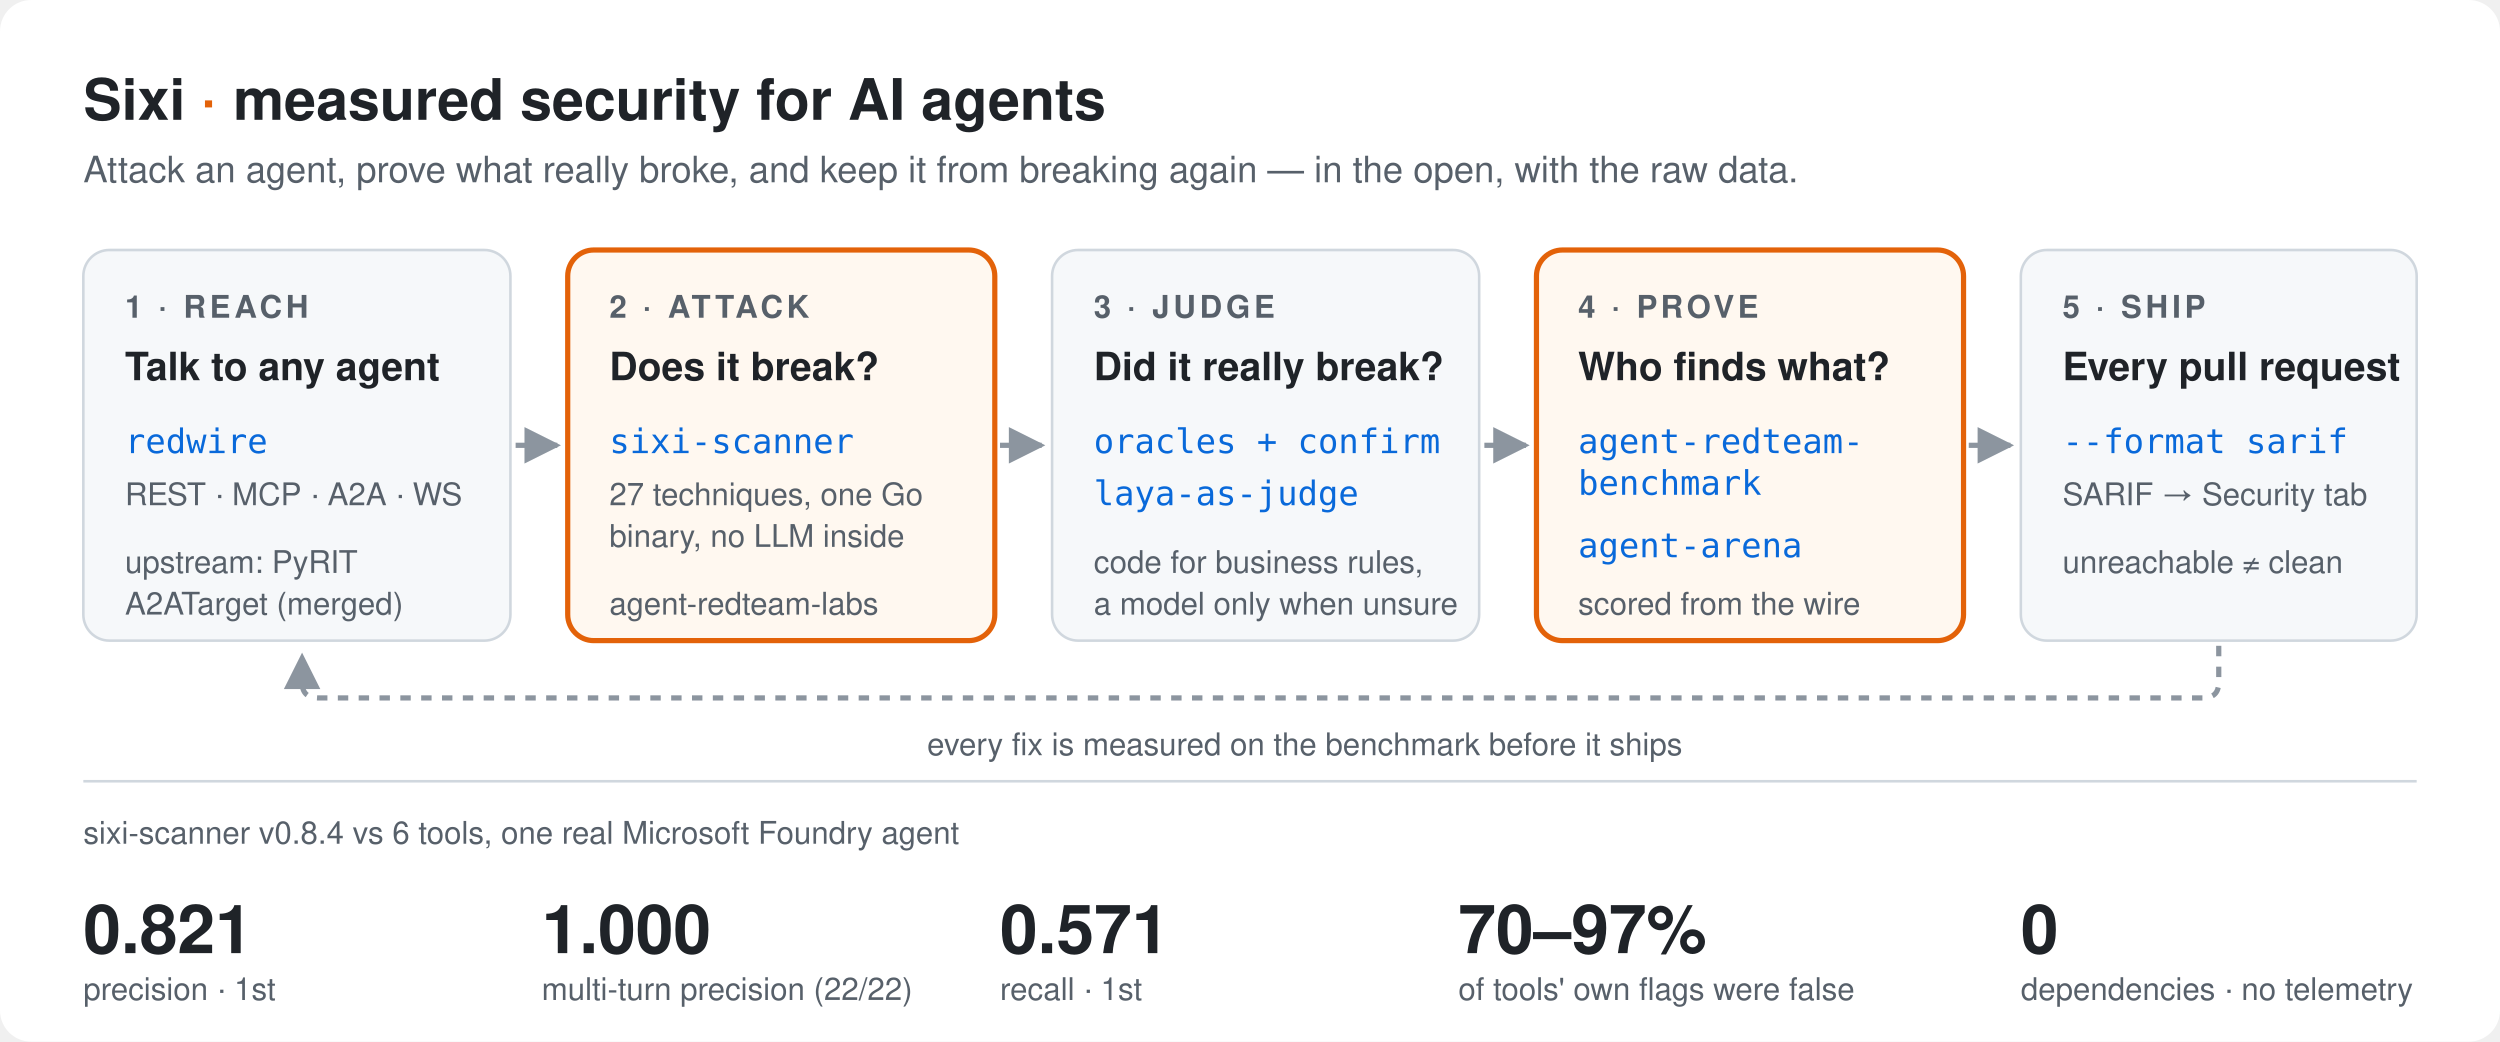
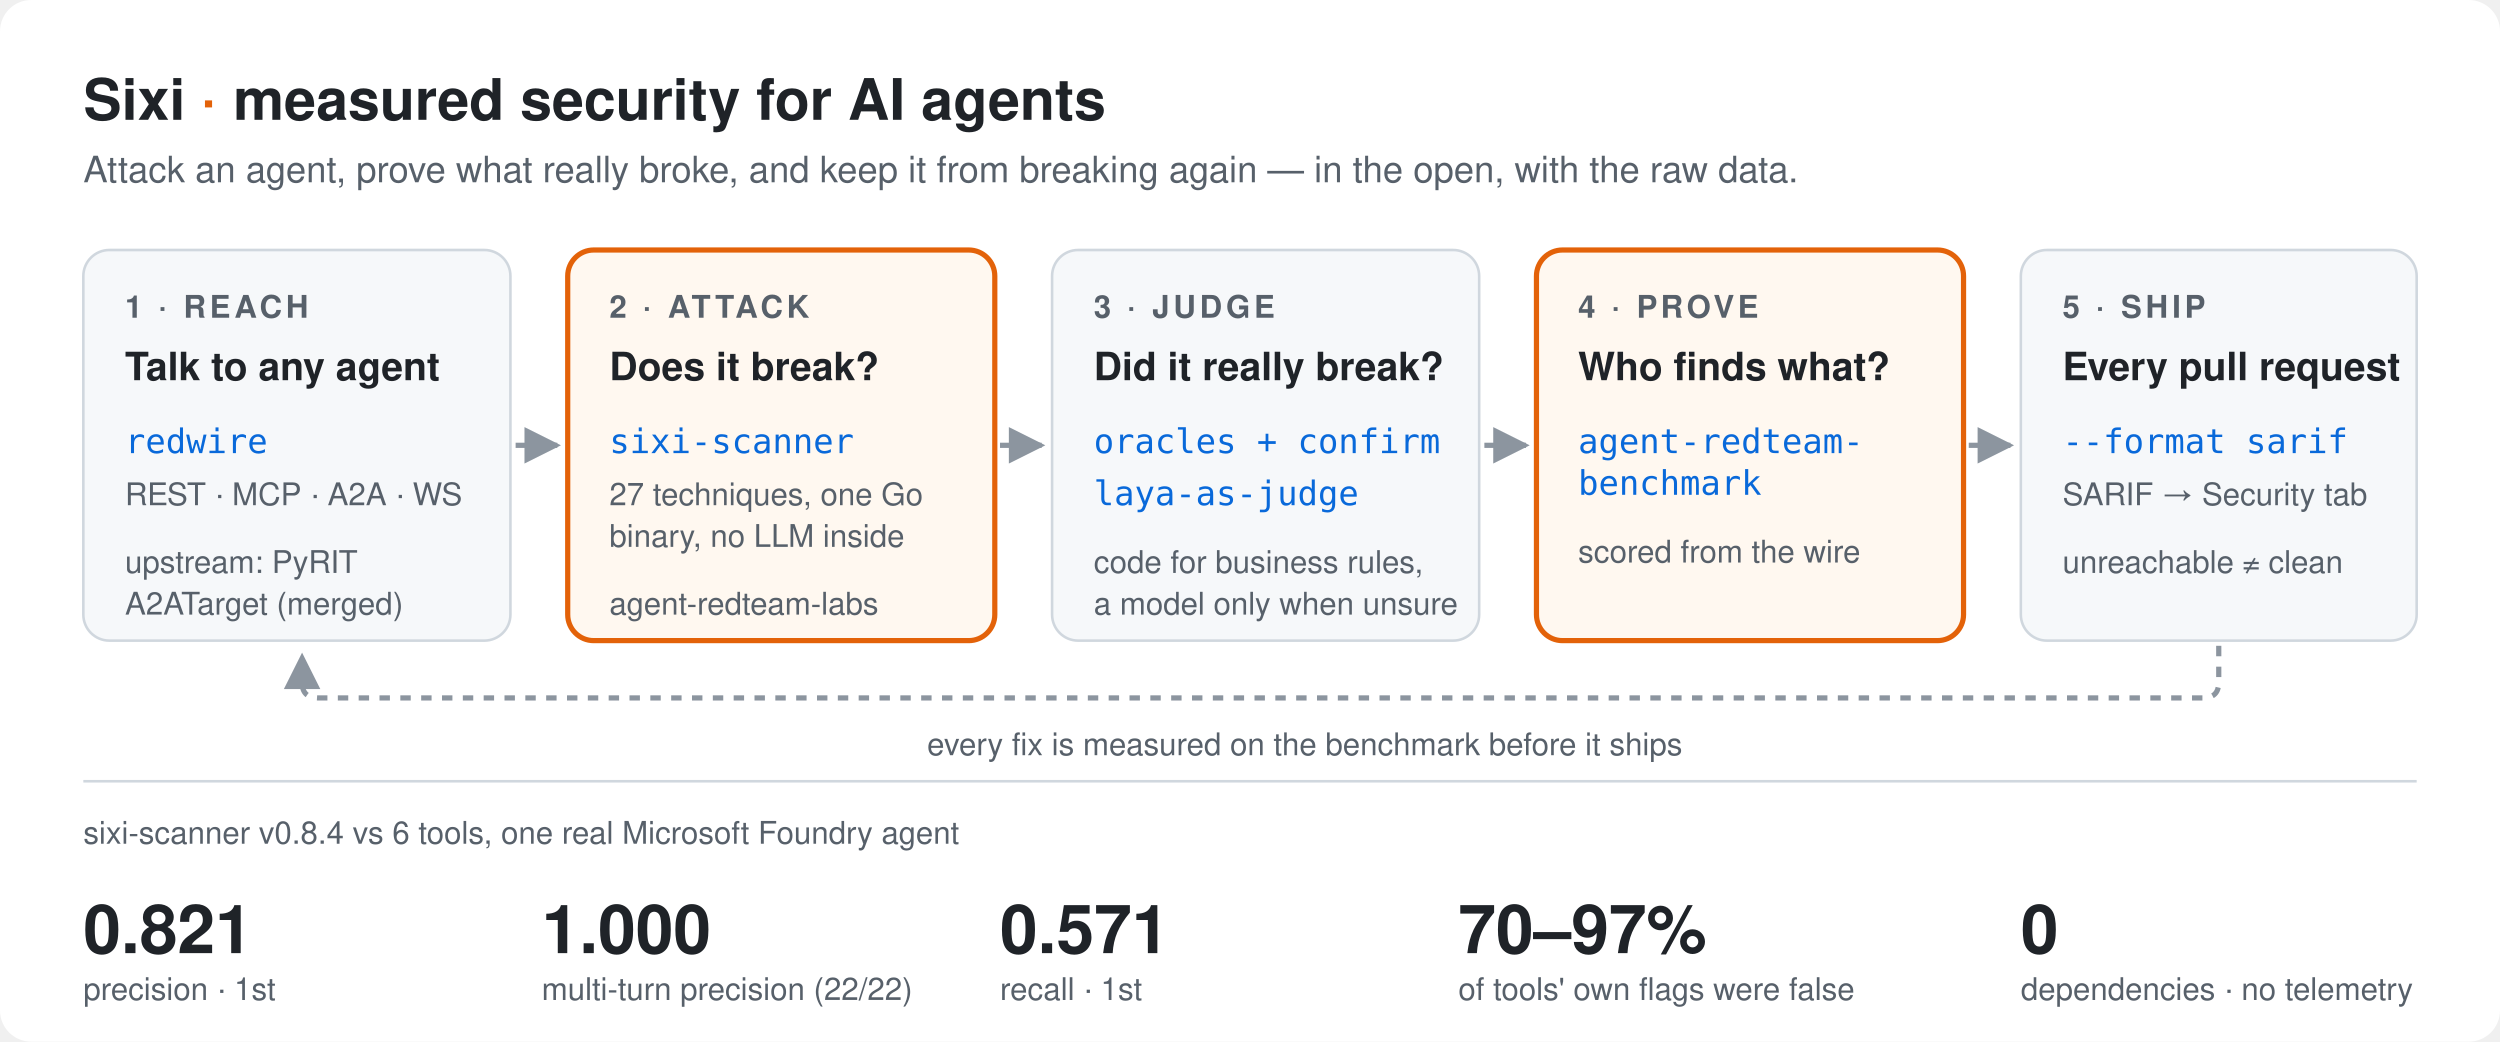
<svg xmlns="http://www.w3.org/2000/svg" viewBox="0 0 960 400" width="960" height="400" font-family="-apple-system, BlinkMacSystemFont, 'Segoe UI', Helvetica, Arial, sans-serif">
  <style>
    .bg { fill: #ffffff; }
    .card { fill: #f6f8fa; stroke: #d0d7de; }
    .core { fill: #fff8f0; stroke: #e36209; stroke-width: 2; }
    .step { fill: #57606a; font-size: 12px; font-weight: 600; letter-spacing: .12em; }
    .q { fill: #1f2328; font-size: 15px; font-weight: 600; }
    .repo { fill: #0969da; font-size: 13px; font-family: ui-monospace, SFMono-Regular, Menlo, monospace; }
    .note { fill: #57606a; font-size: 12px; }
    .title { fill: #1f2328; font-size: 22px; font-weight: 700; }
    .sub { fill: #57606a; font-size: 14px; }
    .arrow { stroke: #8c959f; stroke-width: 2; fill: none; }
    .head { fill: #8c959f; }
    .kpi { fill: #1f2328; font-size: 26px; font-weight: 700; }
    .kpil { fill: #57606a; font-size: 12px; }
    .accent { fill: #e36209; }
    .rule { stroke: #d0d7de; }
    @media (prefers-color-scheme: dark) {
      .bg { fill: #0d1117; }
      .card { fill: #161b22; stroke: #30363d; }
      .core { fill: #1f1610; stroke: #f0883e; }
      .step, .note, .sub, .kpil { fill: #8d96a0; }
      .q, .title, .kpi { fill: #e6edf3; }
      .repo { fill: #4493f8; }
      .arrow { stroke: #6e7681; }
      .head { fill: #6e7681; }
      .accent { fill: #f0883e; }
      .rule { stroke: #30363d; }
    }
  </style>
  <defs>
    <marker id="a" viewBox="0 0 10 10" refX="9" refY="5" markerWidth="7" markerHeight="7" orient="auto">
      <path class="head" d="M0,0 L10,5 L0,10 z" />
    </marker>
  </defs>
  <rect class="bg" width="960" height="400" rx="12" />
  <text class="title" x="32" y="46">Sixi <tspan class="accent">·</tspan> measured security for AI agents</text>
  <text class="sub" x="32" y="70">Attack an agent, prove what really broke, and keep it from breaking again — in the open, with the raw data.</text>
  <g>
    <rect class="card" x="32" y="96" width="164" height="150" rx="10" />
    <text class="step" x="48" y="122">1 · REACH</text>
    <text class="q" x="48" y="146">Talk to any agent</text>
    <text class="repo" x="48" y="174">redwire</text>
    <text class="note" x="48" y="194">REST · MCP · A2A · WS</text>
    <text class="note" x="48" y="220">upstream: PyRIT</text>
    <text class="note" x="48" y="236">A2ATarget (merged)</text>
  </g>
  <path class="arrow" d="M198,171 L214,171" marker-end="url(#a)" />
  <g>
    <rect class="core" x="218" y="96" width="164" height="150" rx="10" />
    <text class="step" x="234" y="122">2 · ATTACK</text>
    <text class="q" x="234" y="146">Does it break?</text>
    <text class="repo" x="234" y="174">sixi-scanner</text>
    <text class="note" x="234" y="194">27 techniques, one Go</text>
    <text class="note" x="234" y="210">binary, no LLM inside</text>
    <text class="note" x="234" y="236">agent-redteam-labs</text>
  </g>
  <path class="arrow" d="M384,171 L400,171" marker-end="url(#a)" />
  <g>
    <rect class="card" x="404" y="96" width="164" height="150" rx="10" />
    <text class="step" x="420" y="122">3 · JUDGE</text>
    <text class="q" x="420" y="146">Did it really break?</text>
    <text class="repo" x="420" y="174">oracles + confirm</text>
    <text class="repo" x="420" y="194">laya-as-judge</text>
    <text class="note" x="420" y="220">code for business rules,</text>
    <text class="note" x="420" y="236">a model only when unsure</text>
  </g>
  <path class="arrow" d="M570,171 L586,171" marker-end="url(#a)" />
  <g>
    <rect class="core" x="590" y="96" width="164" height="150" rx="10" />
    <text class="step" x="606" y="122">4 · PROVE</text>
    <text class="q" x="606" y="146">Who finds what?</text>
    <text class="repo" x="606" y="174">agent-redteam-</text>
    <text class="repo" x="606" y="190">benchmark</text>
-     <text class="repo" x="606" y="214">agent-arena</text>
-     <text class="note" x="606" y="236">scored from the wire</text>
+     <text class="note" x="606" y="216">scored from the wire</text>
  </g>
  <path class="arrow" d="M756,171 L772,171" marker-end="url(#a)" />
  <g>
    <rect class="card" x="776" y="96" width="152" height="150" rx="10" />
    <text class="step" x="792" y="122">5 · SHIP</text>
    <text class="q" x="792" y="146">Every pull request</text>
    <text class="repo" x="792" y="174">--format sarif</text>
    <text class="note" x="792" y="194">SARIF → Security tab</text>
    <text class="note" x="792" y="220">unreachable ≠ clean</text>
  </g>
  <path class="arrow" d="M852,248 L852,262 Q852,268 846,268 L122,268 Q116,268 116,262 L116,252" marker-end="url(#a)" stroke-dasharray="4 4" />
  <text class="note" x="356" y="290">every fix is measured on the benchmark before it ships</text>
  <line class="rule" x1="32" y1="300" x2="928" y2="300" />
  <text class="kpil" x="32" y="324">sixi-scanner v0.8.4 vs 6 tools, one real Microsoft Foundry agent</text>
  <g>
    <text class="kpi" x="32" y="366">0.821</text>
    <text class="kpil" x="32" y="384">precision · 1st</text>
    <text class="kpi" x="208" y="366">1.000</text>
    <text class="kpil" x="208" y="384">multi-turn precision (22/22)</text>
    <text class="kpi" x="384" y="366">0.571</text>
    <text class="kpil" x="384" y="384">recall · 1st</text>
    <text class="kpi" x="560" y="366">70–97%</text>
    <text class="kpil" x="560" y="384">of tools' own flags were false</text>
    <text class="kpi" x="776" y="366">0</text>
    <text class="kpil" x="776" y="384">dependencies · no telemetry</text>
  </g>
</svg>
